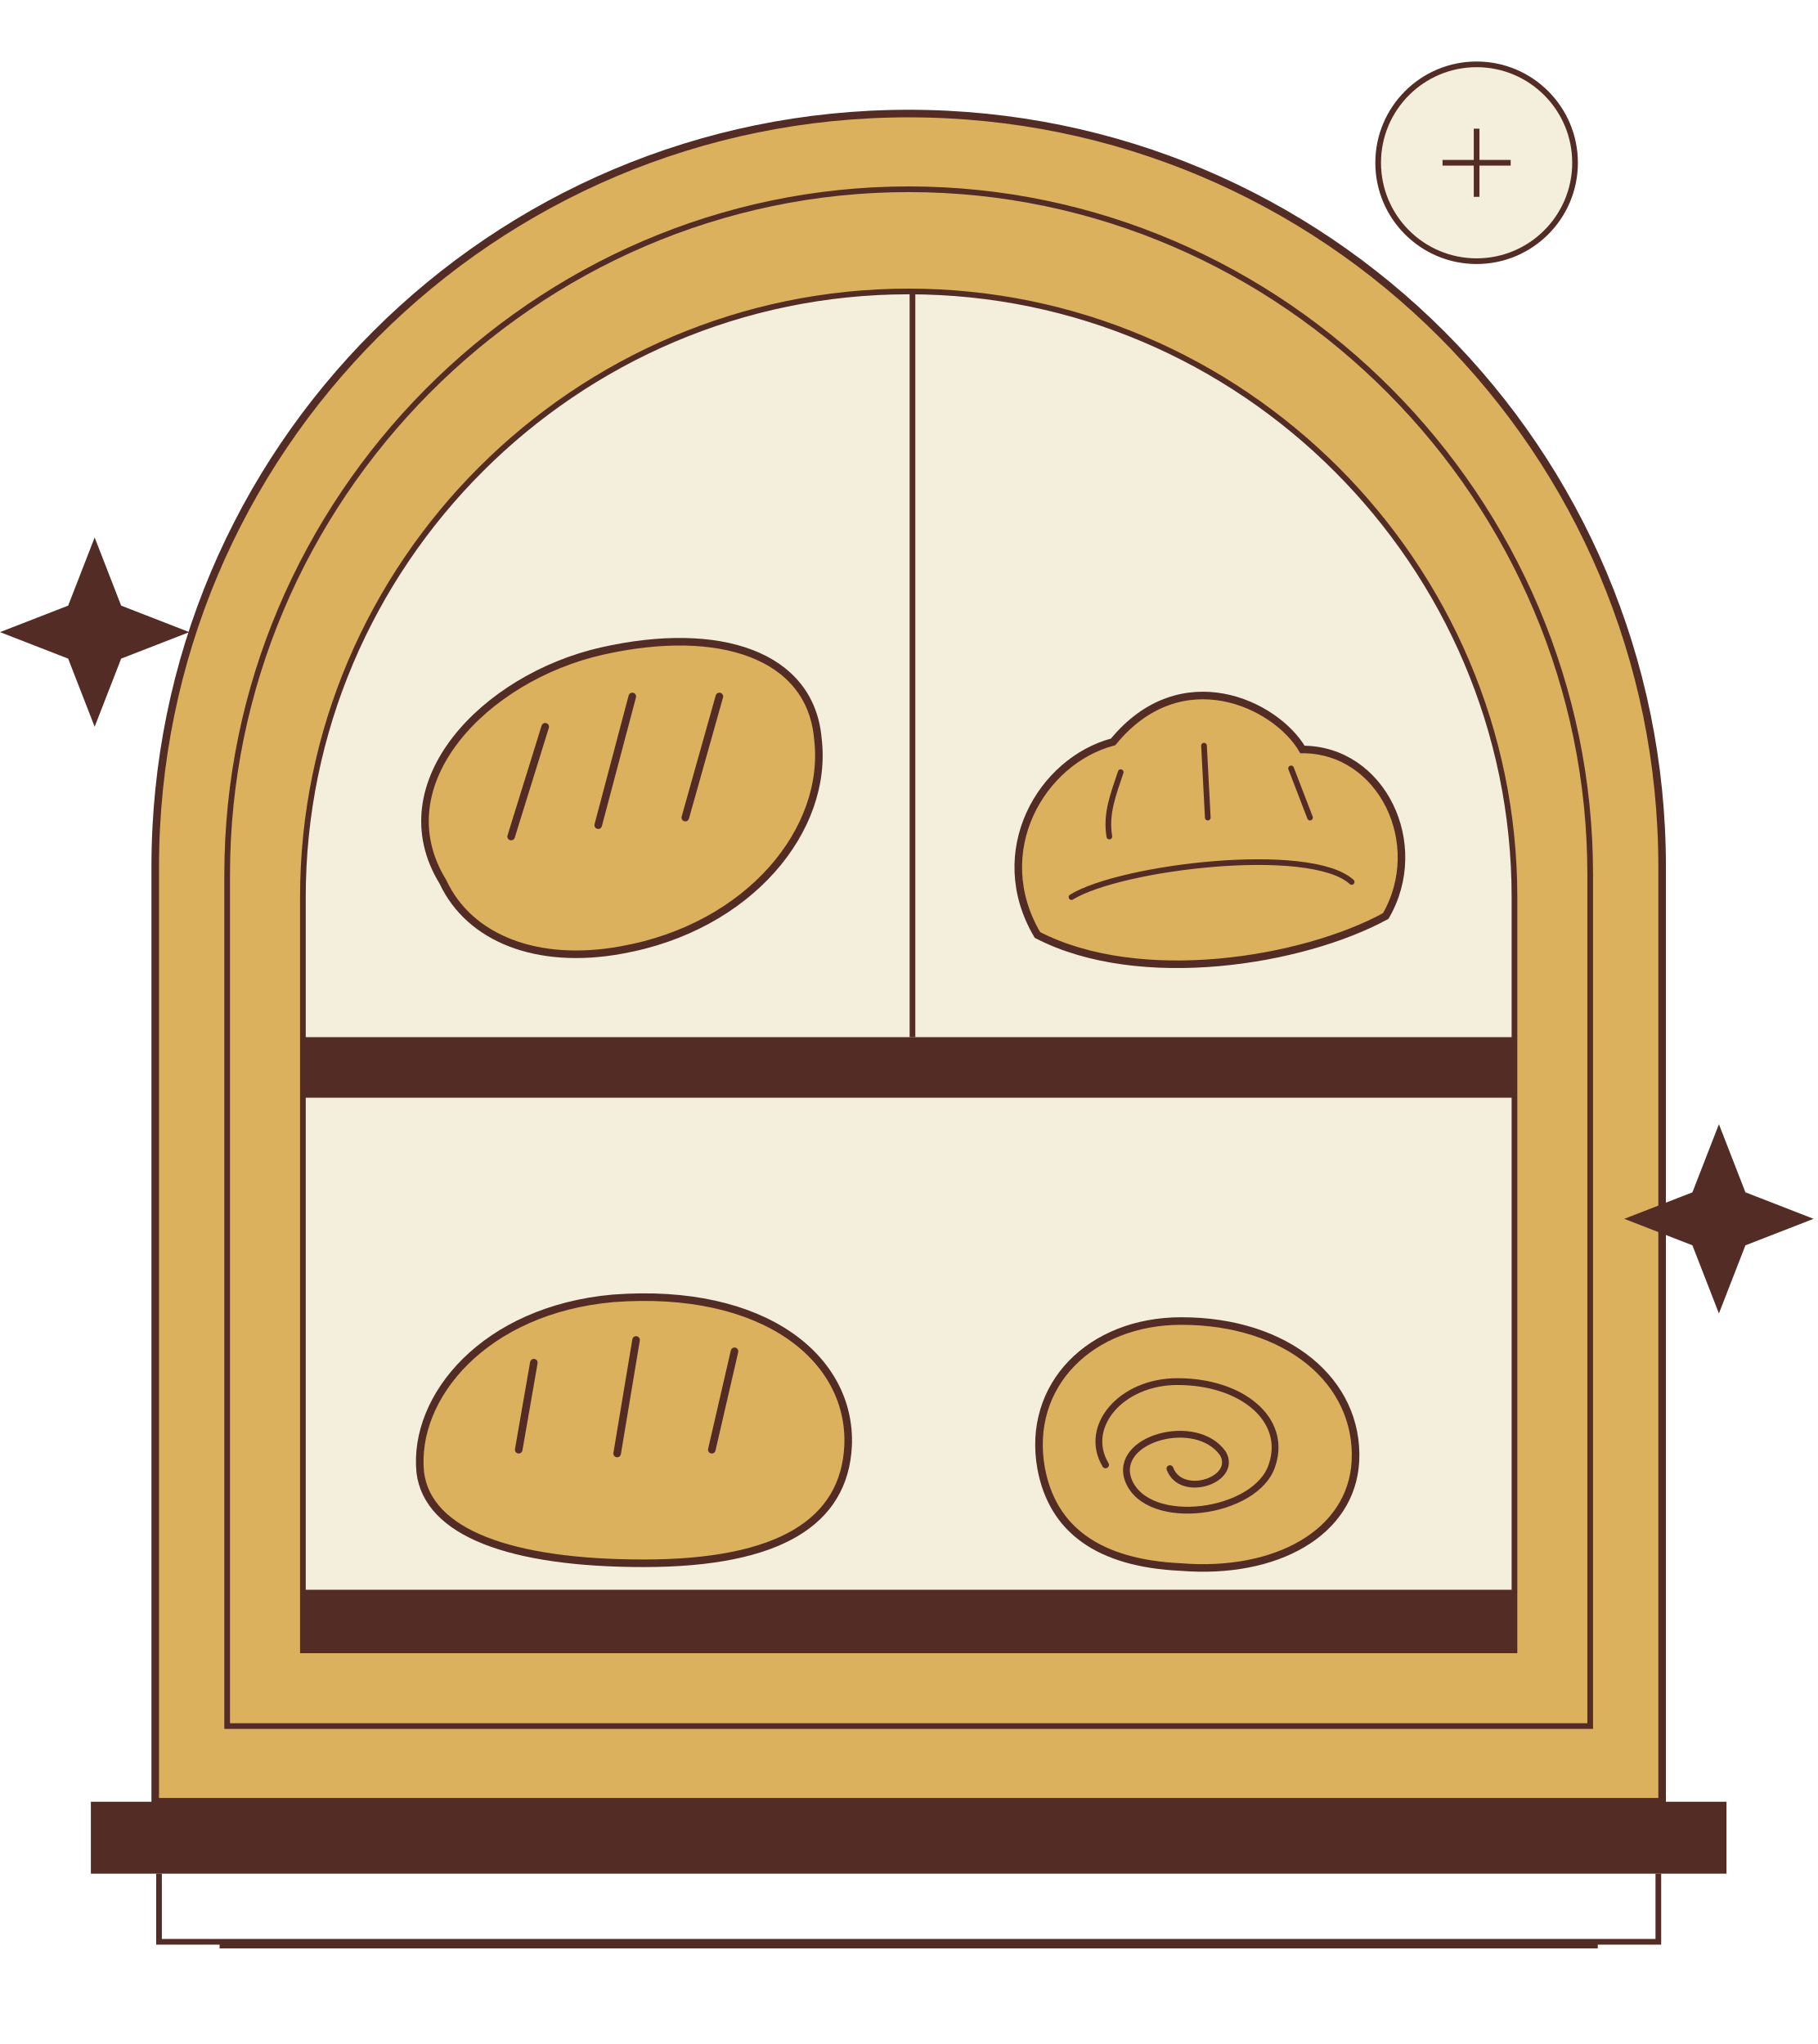
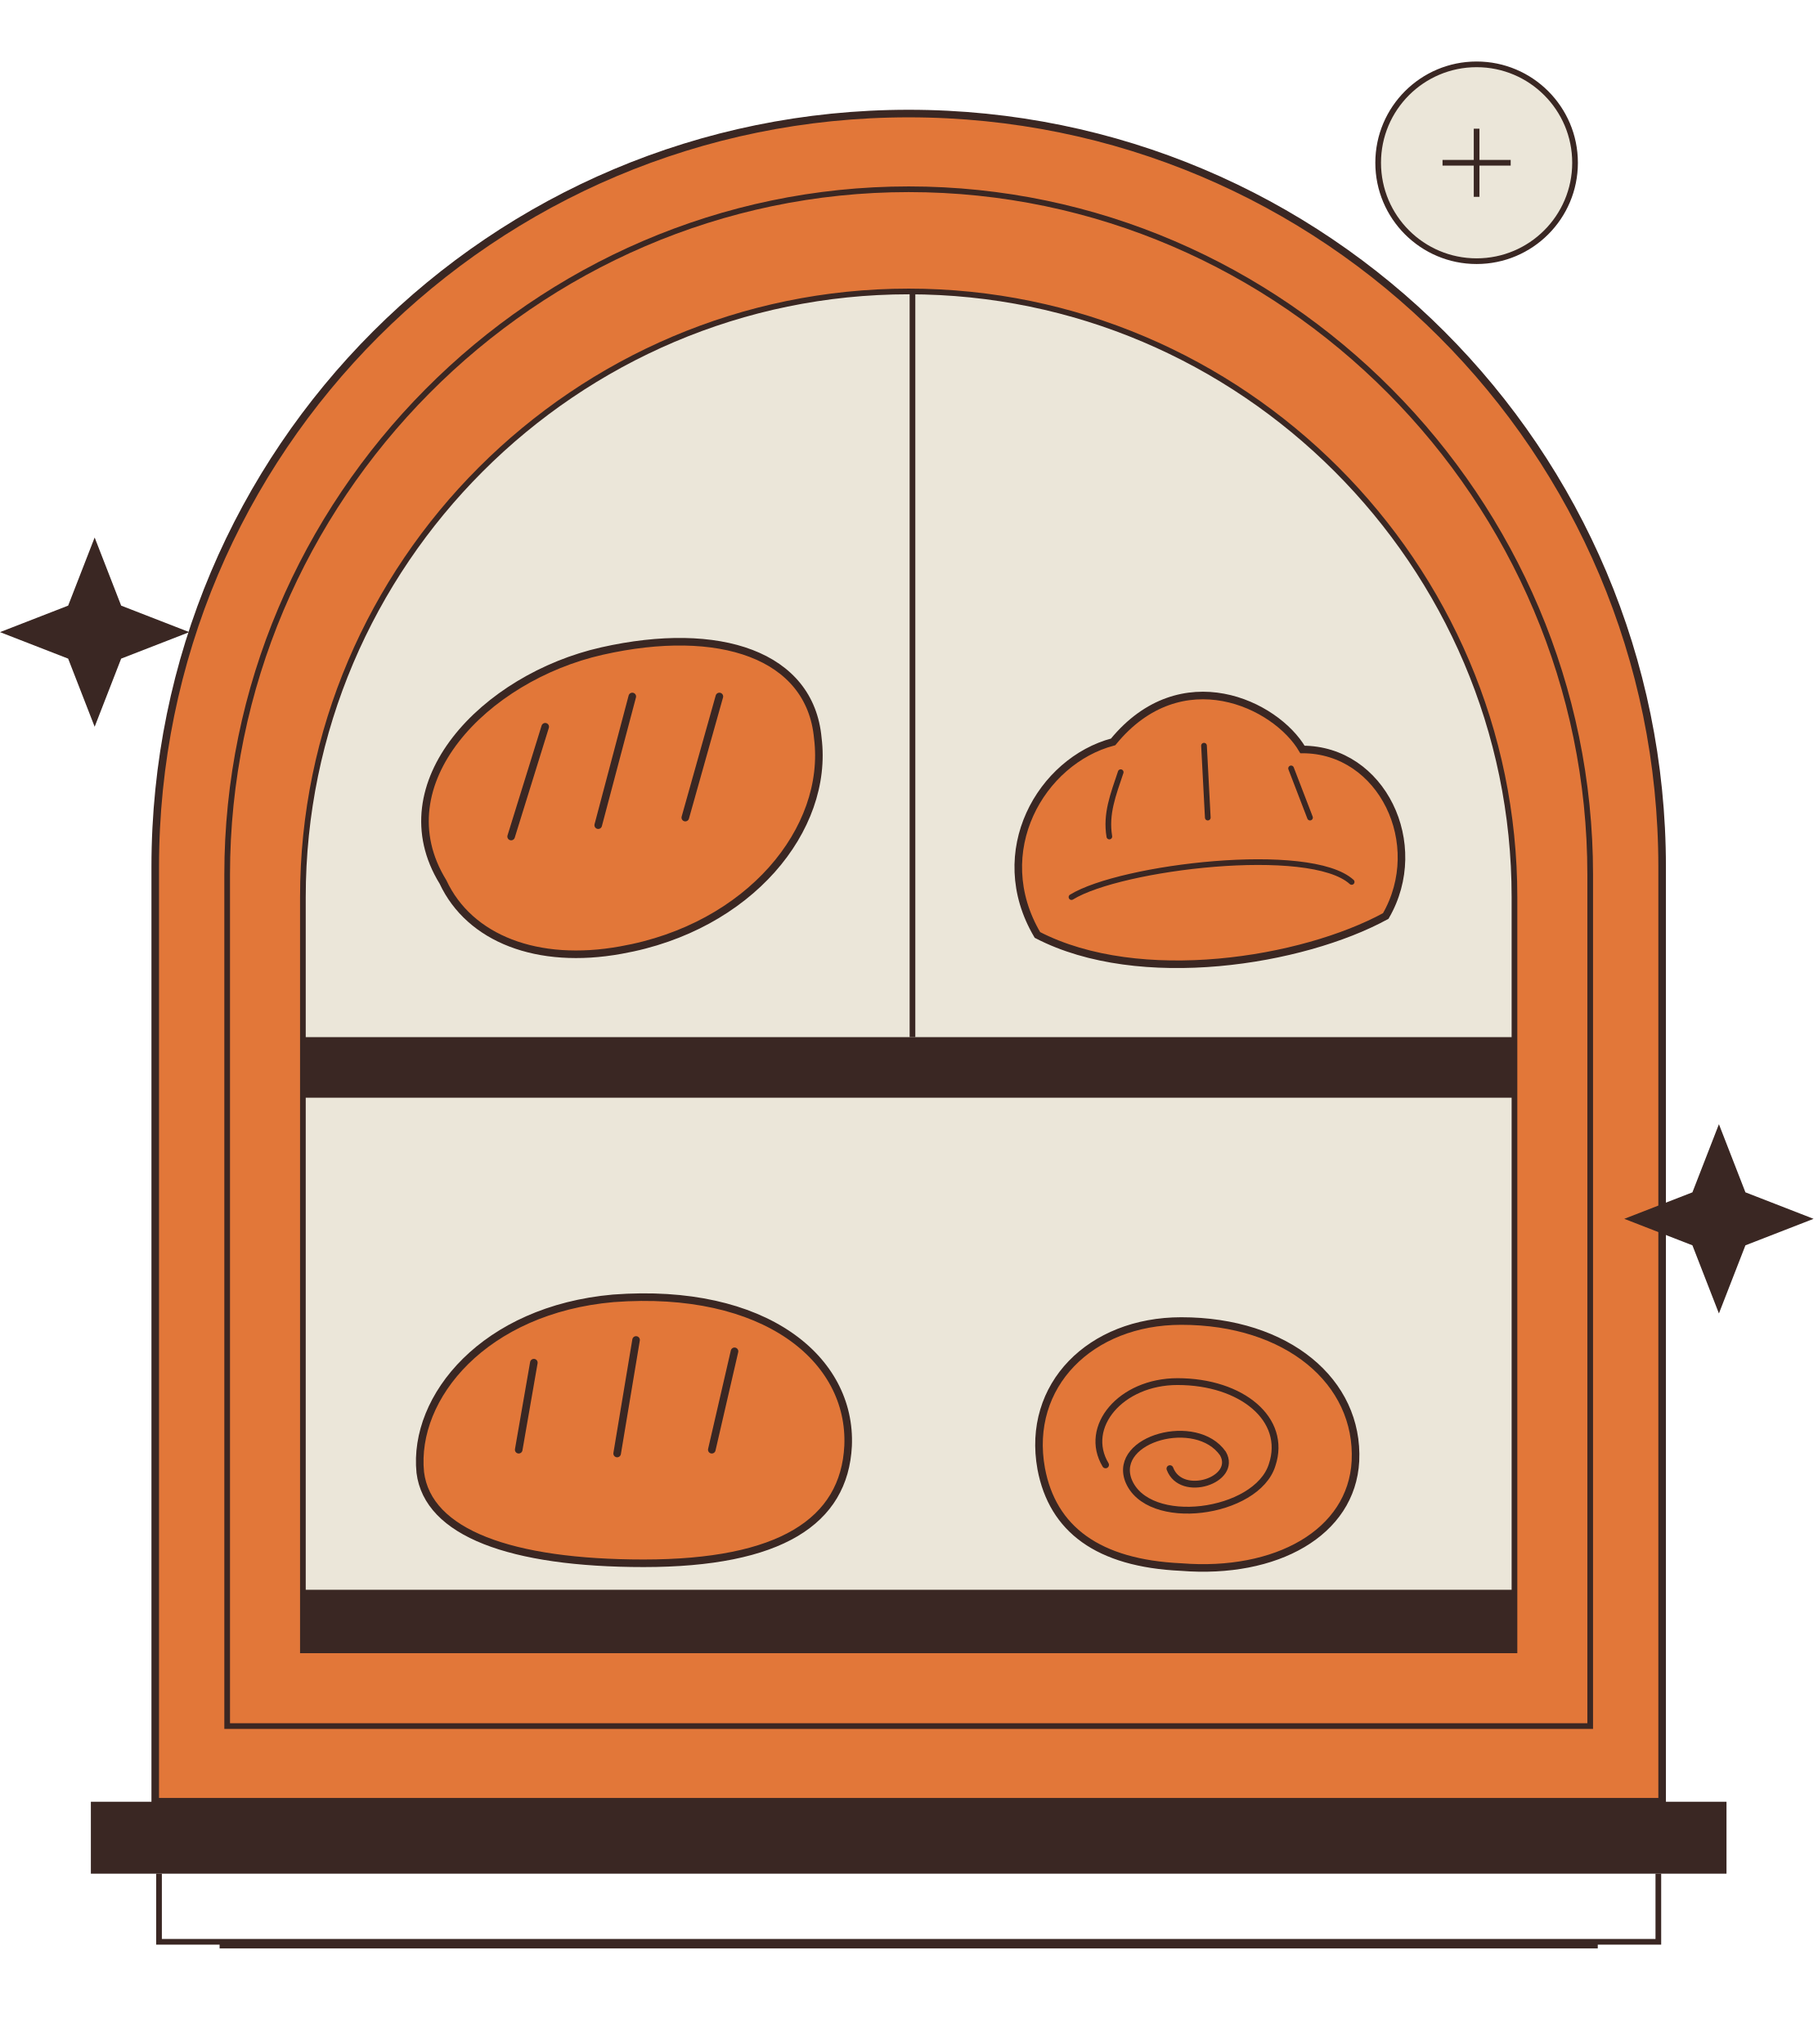
<svg xmlns="http://www.w3.org/2000/svg" width="480" height="540" viewBox="0 0 480 540" fill="none">
-   <path d="M41 476V229C41 119 130 30 240 30C350 30 439 119 439 229V476H41Z" fill="#DBB15D" stroke="#542C26" stroke-width="2" />
-   <path d="M60 456V231C60 132 141 50 240 50C339 50 420 132 420 231V456H60Z" stroke="#542C26" stroke-width="1.5" />
-   <path d="M80 436V237C80 149 152 77 240 77C328 77 400 149 400 237V436H80Z" fill="#F4EEDD" stroke="#542C26" stroke-width="1.5" />
-   <path d="M80 274H400V290H80V274ZM80 420H400V436H80V420Z" fill="#542C26" />
-   <path d="M241 77V274" stroke="#542C26" stroke-width="1.5" />
-   <path d="M117 233C101 207 128 179 159 172C190 165 214 173 216 195C219 219 198 245 164 251C142 255 124 248 117 233Z" fill="#DBB15D" stroke="#542C26" stroke-width="2" />
-   <path d="M144 192L135 221M167 184L158 218M190 184L181 216" stroke="#542C26" stroke-width="2" stroke-linecap="round" />
-   <path d="M274 247C261 225 275 201 294 196C312 174 337 186 344 198C365 198 377 223 366 242C344 254 301 261 274 247Z" fill="#DBB15D" stroke="#542C26" stroke-width="2" />
-   <path d="M283 237C296 229 346 223 357 233M296 204C294 210 292 215 293 221M318 197L319 216M341 203L346 216" stroke="#542C26" stroke-width="1.5" stroke-linecap="round" />
-   <path d="M111 389C109 369 128 346 162 343C202 340 225 359 224 382C223 402 206 413 170 413C135 413 113 405 111 389Z" fill="#DBB15D" stroke="#542C26" stroke-width="2" />
-   <path d="M141 360L137 383M168 354L163 384M194 357L188 383" stroke="#542C26" stroke-width="2" stroke-linecap="round" />
-   <path d="M275 388C271 366 288 349 312 349C340 349 359 365 358 386C357 405 337 416 312 414C290 413 278 404 275 388Z" fill="#DBB15D" stroke="#542C26" stroke-width="2" />
-   <path d="M292 387C286 377 296 365 311 365C328 365 340 375 336 387C332 400 303 404 298 391C294 380 316 374 323 384C327 391 312 396 309 388" stroke="#542C26" stroke-width="1.8" stroke-linecap="round" />
-   <path d="M24 476H456V495H24V476Z" fill="#542C26" />
-   <path d="M42 495V513H438V495M58 514H422" stroke="#542C26" stroke-width="1.5" />
-   <path d="M25 142L32 160L50 167L32 174L25 192L18 174L0 167L18 160L25 142Z" fill="#542C26" />
-   <path d="M454 297L461 315L479 322L461 329L454 347L447 329L429 322L447 315L454 297Z" fill="#542C26" />
-   <circle cx="390" cy="43" r="26" fill="#F4EEDD" stroke="#542C26" stroke-width="1.5" />
-   <path d="M381 43H399M390 34V52" stroke="#542C26" stroke-width="1.5" />
+   <path d="M41 476V229C41 119 130 30 240 30C350 30 439 119 439 229V476H41Z" fill="#E27739" stroke="#3A2723" stroke-width="2" />
+   <path d="M60 456V231C60 132 141 50 240 50C339 50 420 132 420 231V456H60Z" stroke="#3A2723" stroke-width="1.5" />
+   <path d="M80 436V237C80 149 152 77 240 77C328 77 400 149 400 237V436H80Z" fill="#EBE6D9" stroke="#3A2723" stroke-width="1.5" />
+   <path d="M80 274H400V290H80V274ZM80 420H400V436H80V420Z" fill="#3A2723" />
+   <path d="M241 77V274" stroke="#3A2723" stroke-width="1.5" />
+   <path d="M117 233C101 207 128 179 159 172C190 165 214 173 216 195C219 219 198 245 164 251C142 255 124 248 117 233Z" fill="#E27739" stroke="#3A2723" stroke-width="2" />
+   <path d="M144 192L135 221M167 184L158 218M190 184L181 216" stroke="#3A2723" stroke-width="2" stroke-linecap="round" />
+   <path d="M274 247C261 225 275 201 294 196C312 174 337 186 344 198C365 198 377 223 366 242C344 254 301 261 274 247Z" fill="#E27739" stroke="#3A2723" stroke-width="2" />
+   <path d="M283 237C296 229 346 223 357 233M296 204C294 210 292 215 293 221M318 197L319 216M341 203L346 216" stroke="#3A2723" stroke-width="1.5" stroke-linecap="round" />
+   <path d="M111 389C109 369 128 346 162 343C202 340 225 359 224 382C223 402 206 413 170 413C135 413 113 405 111 389Z" fill="#E27739" stroke="#3A2723" stroke-width="2" />
+   <path d="M141 360L137 383M168 354L163 384M194 357L188 383" stroke="#3A2723" stroke-width="2" stroke-linecap="round" />
+   <path d="M275 388C271 366 288 349 312 349C340 349 359 365 358 386C357 405 337 416 312 414C290 413 278 404 275 388Z" fill="#E27739" stroke="#3A2723" stroke-width="2" />
+   <path d="M292 387C286 377 296 365 311 365C328 365 340 375 336 387C332 400 303 404 298 391C294 380 316 374 323 384C327 391 312 396 309 388" stroke="#3A2723" stroke-width="1.8" stroke-linecap="round" />
+   <path d="M24 476H456V495H24V476Z" fill="#3A2723" />
+   <path d="M42 495V513H438V495M58 514H422" stroke="#3A2723" stroke-width="1.5" />
+   <path d="M25 142L32 160L50 167L32 174L25 192L18 174L0 167L18 160L25 142Z" fill="#3A2723" />
+   <path d="M454 297L461 315L479 322L461 329L454 347L447 329L429 322L447 315L454 297Z" fill="#3A2723" />
+   <circle cx="390" cy="43" r="26" fill="#EBE6D9" stroke="#3A2723" stroke-width="1.5" />
+   <path d="M381 43H399M390 34V52" stroke="#3A2723" stroke-width="1.5" />
</svg>
